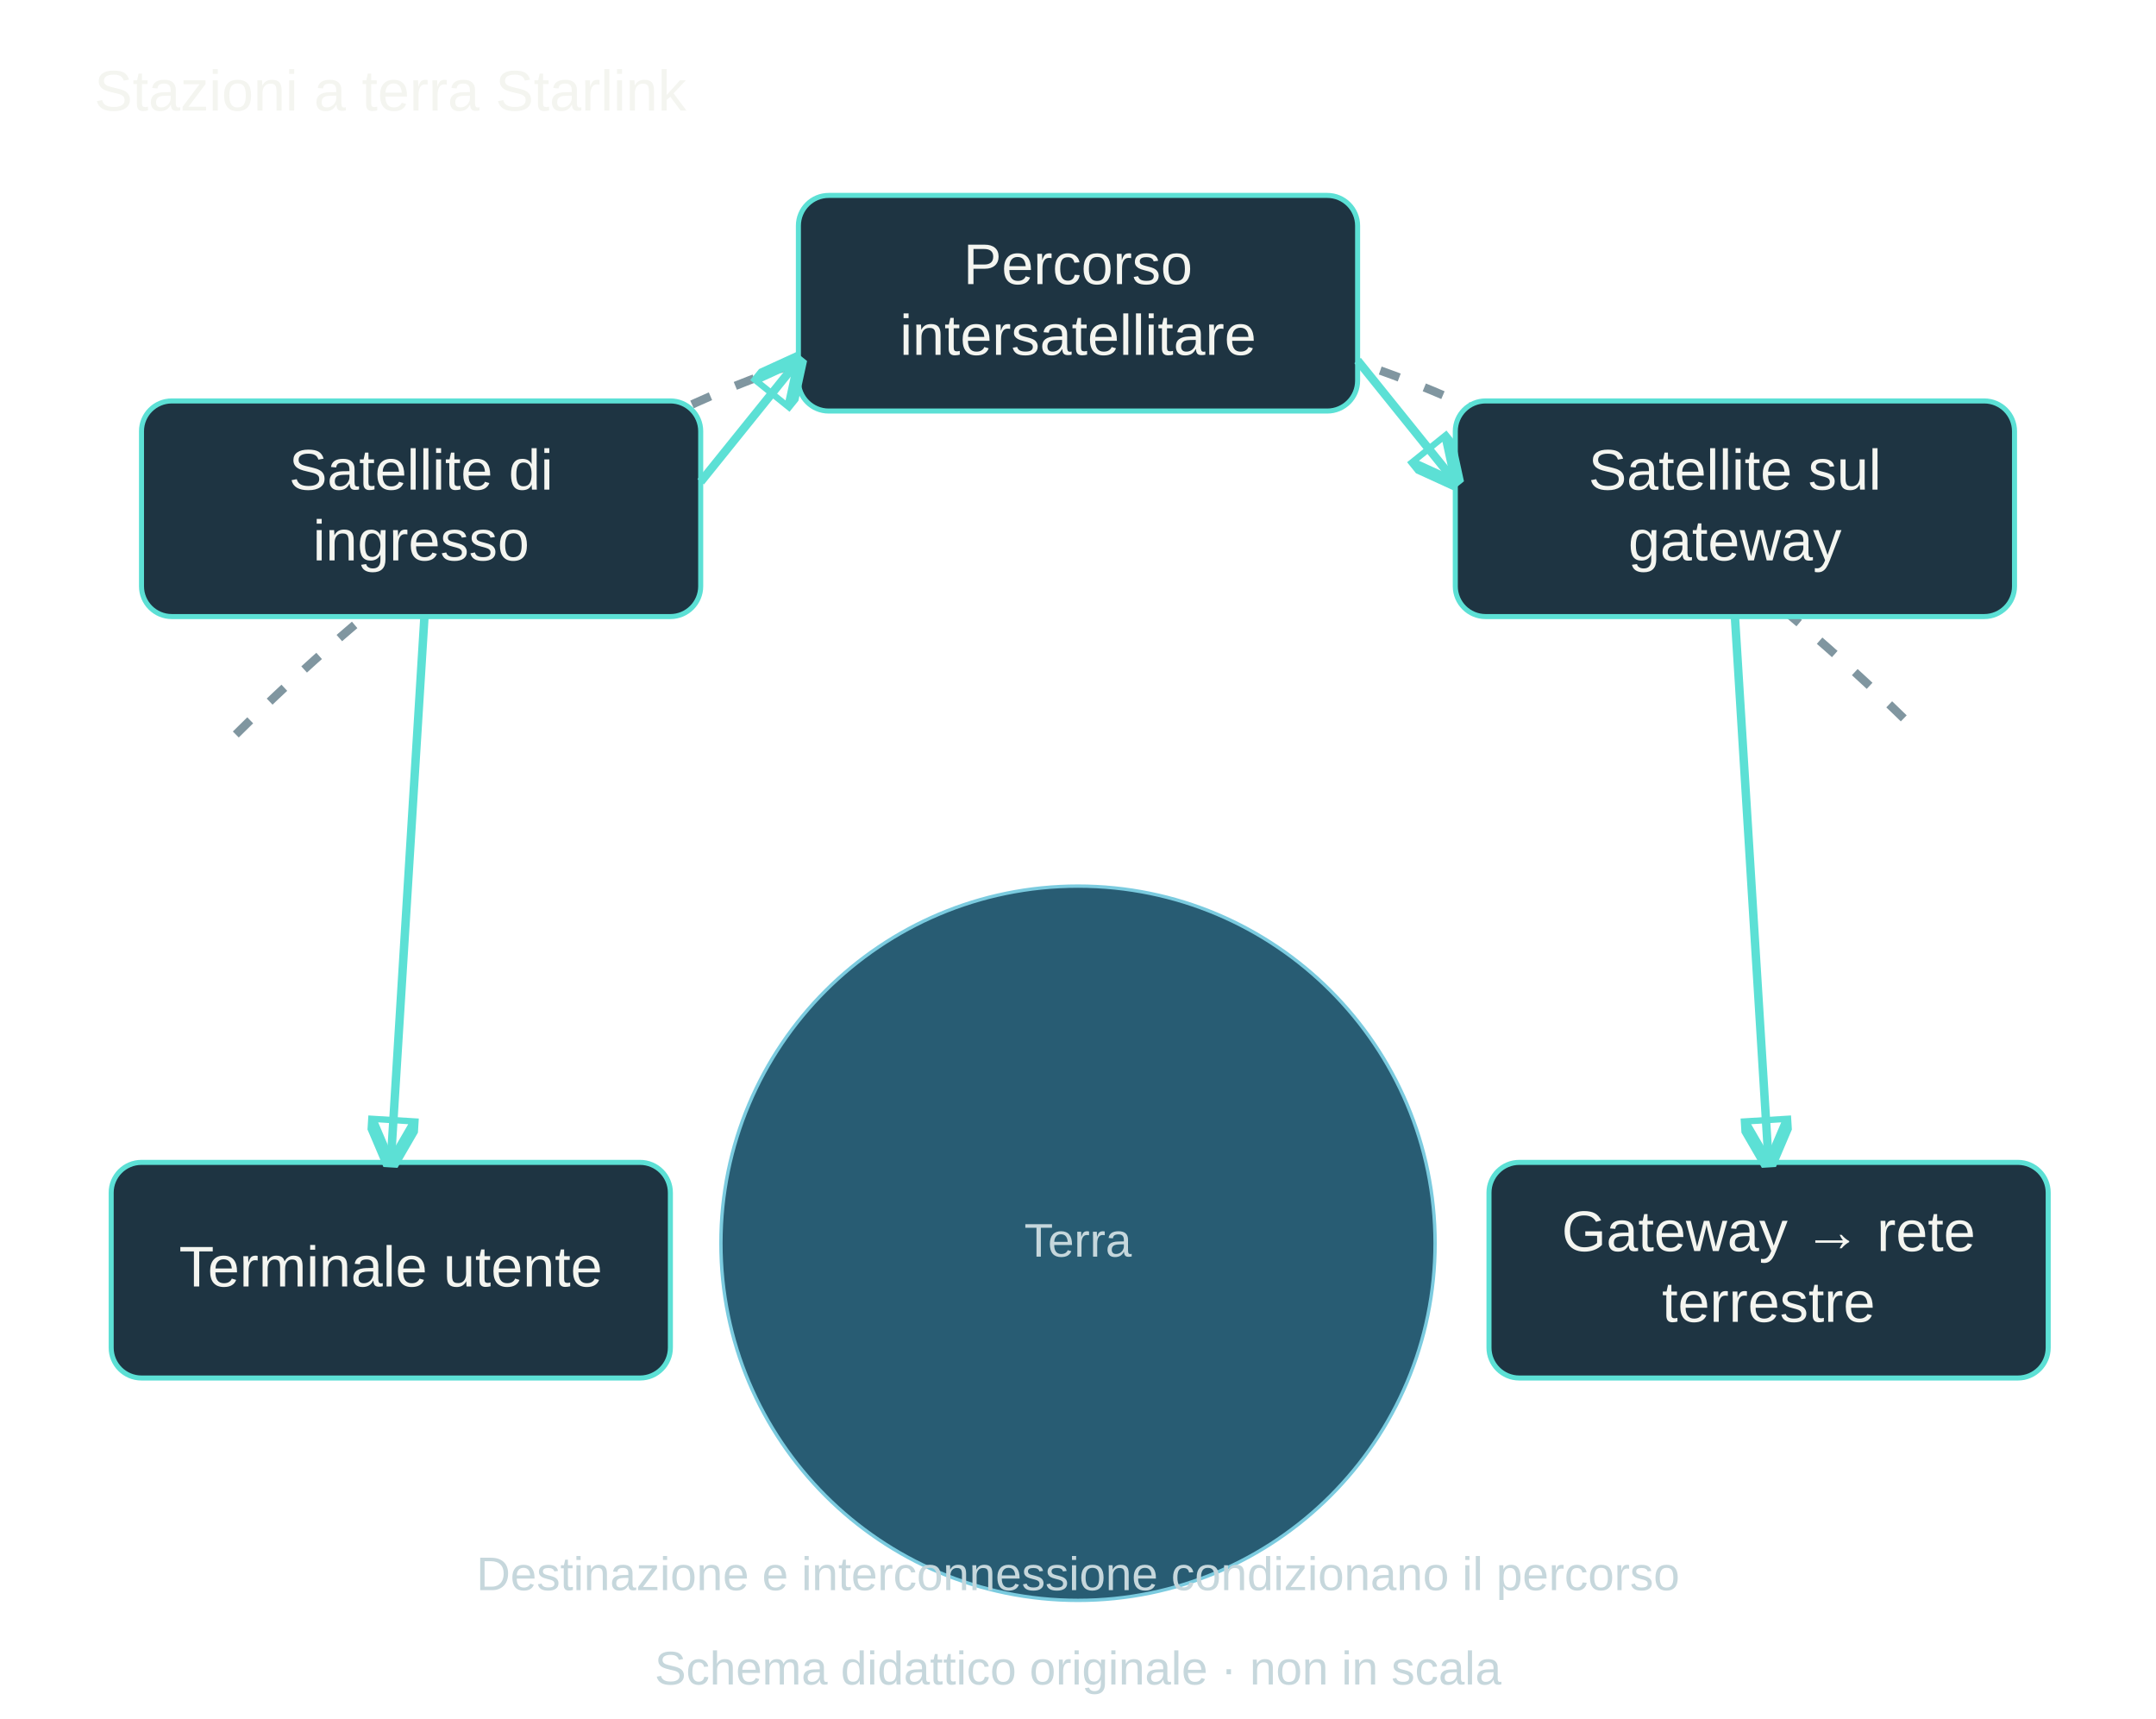
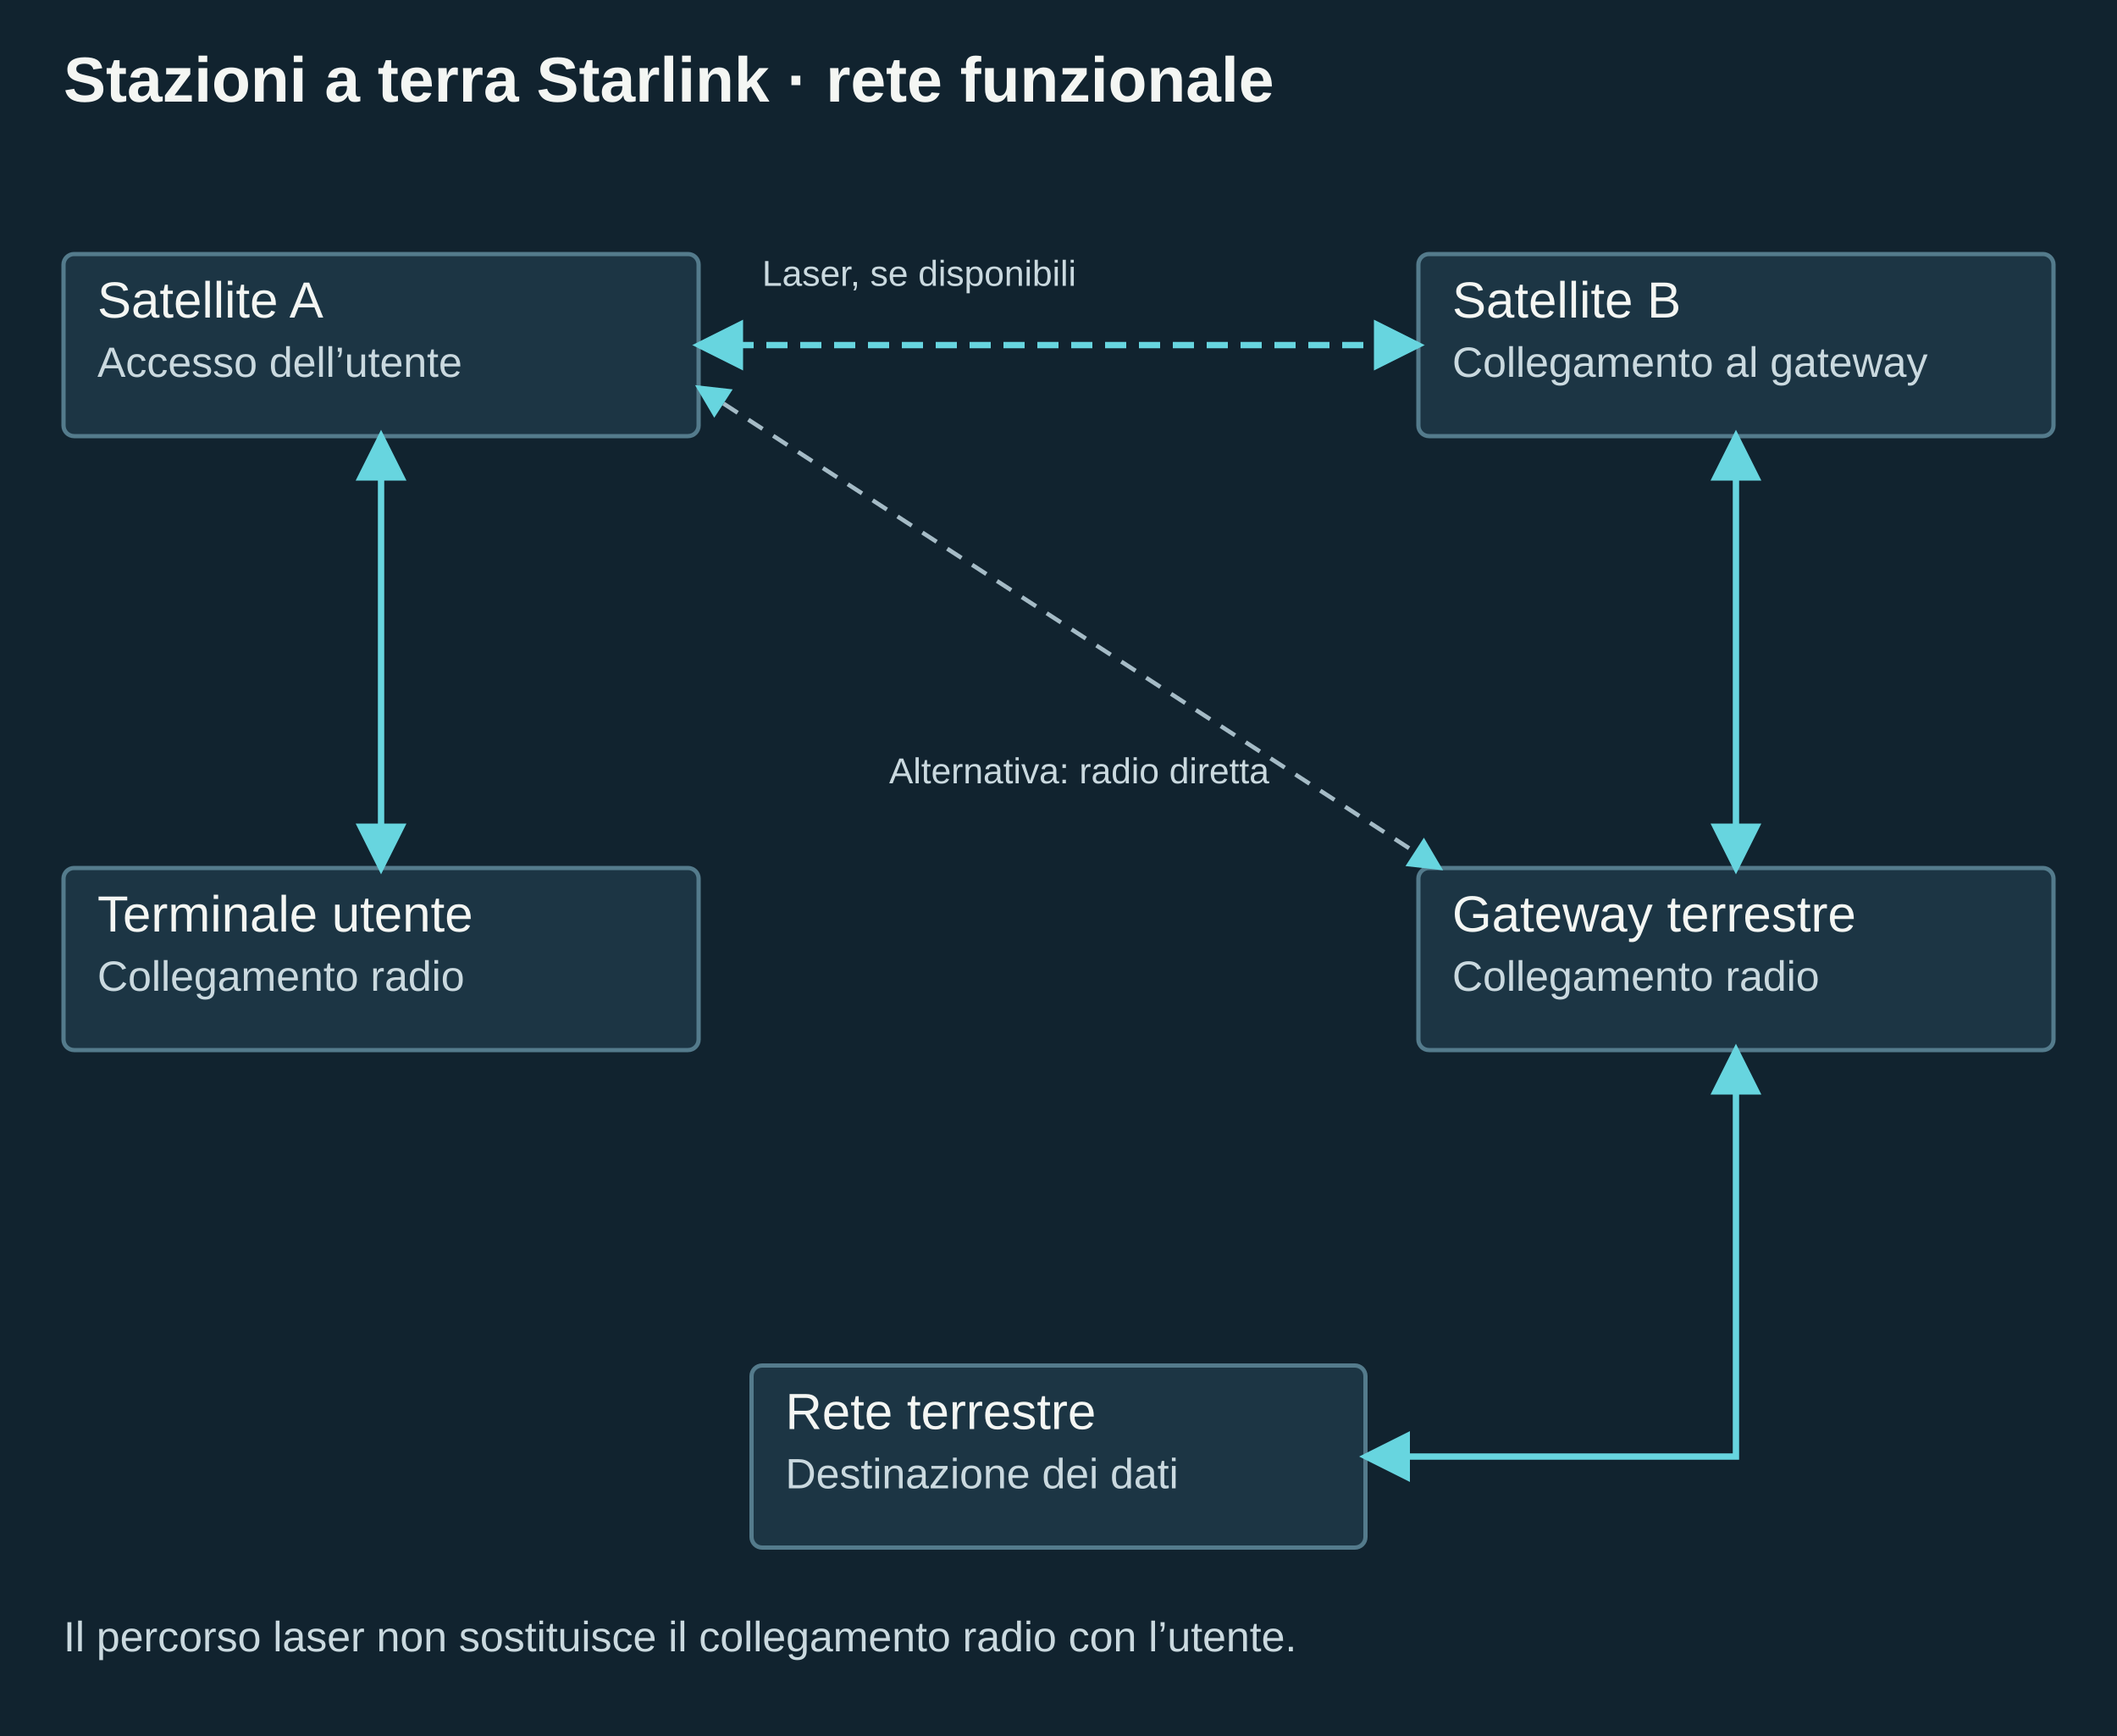
- <svg xmlns="http://www.w3.org/2000/svg" viewBox="0 0 640 510" role="img" aria-labelledby="title desc">
+ <svg xmlns="http://www.w3.org/2000/svg" viewBox="0 0 1000 820" role="img" aria-labelledby="title desc">
  <defs>
-     <marker id="arrow" viewBox="0 0 10 10" refX="9" refY="5" markerWidth="6" markerHeight="6" orient="auto-start-reverse">
-       <path d="M 0 0 L 10 5 L 0 10 Z" fill="#5ce0d5" />
+     <marker id="flow" markerWidth="8" markerHeight="8" refX="7" refY="4" orient="auto-start-reverse">
+       <path d="M0 0L8 4L0 8Z" fill="#67d5df" />
+     </marker>
+     <marker id="heat" markerWidth="8" markerHeight="8" refX="7" refY="4" orient="auto">
+       <path d="M0 0L8 4L0 8Z" fill="#efbd78" />
    </marker>
  </defs>
-   <style>svg{background:#101e29}rect{fill:#1e3442;stroke:#5ce0d5;stroke-width:1.5}text{font:17px Arial,sans-serif;fill:#f4f5f0;dominant-baseline:middle}.small{font-size:14px;fill:#c6d7dc}path{fill:none;stroke:#5ce0d5;stroke-width:2.5}.outline{fill:#2d4551;stroke:#f4f5f0}.tank{fill:#285861}.fire{fill:#eeb369;stroke:#eeb369}.earth{fill:#285c73;stroke:#7bcbdf}.orbit{stroke-dasharray:6 8;stroke:#8096a0}.accent{stroke:#eeb369}</style>
-   <text x="28" y="28">Stazioni a terra Starlink</text>
-   <circle class="earth" cx="320" cy="369" r="106" />
-   <path class="orbit" d="M 70 218 Q 320 -30 570 218" />
-   <rect x="42" y="119" width="166" height="64" rx="9" />
-   <text x="125" y="140.5" text-anchor="middle">Satellite di</text>
-   <text x="125" y="161.5" text-anchor="middle">ingresso</text>
-   <rect x="237" y="58" width="166" height="64" rx="9" />
-   <text x="320" y="79.5" text-anchor="middle">Percorso</text>
-   <text x="320" y="100.5" text-anchor="middle">intersatellitare</text>
-   <rect x="432" y="119" width="166" height="64" rx="9" />
-   <text x="515" y="140.5" text-anchor="middle">Satellite sul</text>
-   <text x="515" y="161.5" text-anchor="middle">gateway</text>
-   <rect x="33" y="345" width="166" height="64" rx="9" />
-   <text x="116" y="377" text-anchor="middle">Terminale utente</text>
-   <rect x="442" y="345" width="166" height="64" rx="9" />
-   <text x="525" y="366.5" text-anchor="middle">Gateway → rete</text>
-   <text x="525" y="387.5" text-anchor="middle">terrestre</text>
-   <path d="M 208 143 L 237 107" marker-end="url(#arrow)" />
-   <path d="M 403 107 L 432 143" marker-end="url(#arrow)" />
-   <path d="M 126 183 L 116 345" marker-end="url(#arrow)" />
-   <path d="M 515 183 L 525 345" marker-end="url(#arrow)" />
-   <text class="small" x="320" y="369" text-anchor="middle">Terra</text>
-   <text class="small" x="320" y="468" text-anchor="middle">Destinazione e interconnessione condizionano il percorso</text>
-   <text class="small" x="320" y="496" text-anchor="middle">Schema didattico originale · non in scala</text>
+   <style>text{font-family:Arial,sans-serif;fill:#f4f6f3;font-size:24px}.heading{font-size:30px;font-weight:bold}.small{font-size:20px;fill:#cad9df}.tiny{font-size:17px;fill:#cad9df}.box{fill:#1c3544;stroke:#547b8c;stroke-width:2}.flow{fill:none;stroke:#67d5df;stroke-width:3;marker-end:url(#flow)}.pressure{fill:none;stroke:#efbd78;stroke-width:3;stroke-dasharray:8 6;marker-end:url(#heat)}</style>
+   <rect width="1000" height="820" fill="#11232f" />
+   <text x="30" y="48" class="heading">Stazioni a terra Starlink · rete funzionale</text>
+   <rect class="box" x="30" y="120" width="300" height="86" rx="5" />
+   <text x="46" y="150">Satellite A</text>
+   <text x="46" y="178" class="small">Accesso dell’utente</text>
+   <rect class="box" x="670" y="120" width="300" height="86" rx="5" />
+   <text x="686" y="150">Satellite B</text>
+   <text x="686" y="178" class="small">Collegamento al gateway</text>
+   <rect class="box" x="30" y="410" width="300" height="86" rx="5" />
+   <text x="46" y="440">Terminale utente</text>
+   <text x="46" y="468" class="small">Collegamento radio</text>
+   <rect class="box" x="670" y="410" width="300" height="86" rx="5" />
+   <text x="686" y="440">Gateway terrestre</text>
+   <text x="686" y="468" class="small">Collegamento radio</text>
+   <rect class="box" x="355" y="645" width="290" height="86" rx="5" />
+   <text x="371" y="675">Rete terrestre</text>
+   <text x="371" y="703" class="small">Destinazione dei dati</text>
+   <path class="flow" d="M330 163H670" marker-start="url(#flow)" stroke-dasharray="10 6" />
+   <text x="360" y="135" class="tiny">Laser, se disponibili</text>
+   <path class="flow" d="M180 206V410" marker-start="url(#flow)" />
+   <path class="flow" d="M820 206V410" marker-start="url(#flow)" />
+   <path class="flow" d="M820 496V688H645" marker-start="url(#flow)" />
+   <path d="M330 183L680 410" fill="none" stroke="#a5bbc6" stroke-width="2" stroke-dasharray="8 6" marker-start="url(#flow)" marker-end="url(#flow)" />
+   <text x="420" y="370" class="tiny">Alternativa: radio diretta</text>
+   <text x="30" y="780" class="small">Il percorso laser non sostituisce il collegamento radio con l’utente.</text>
</svg>
